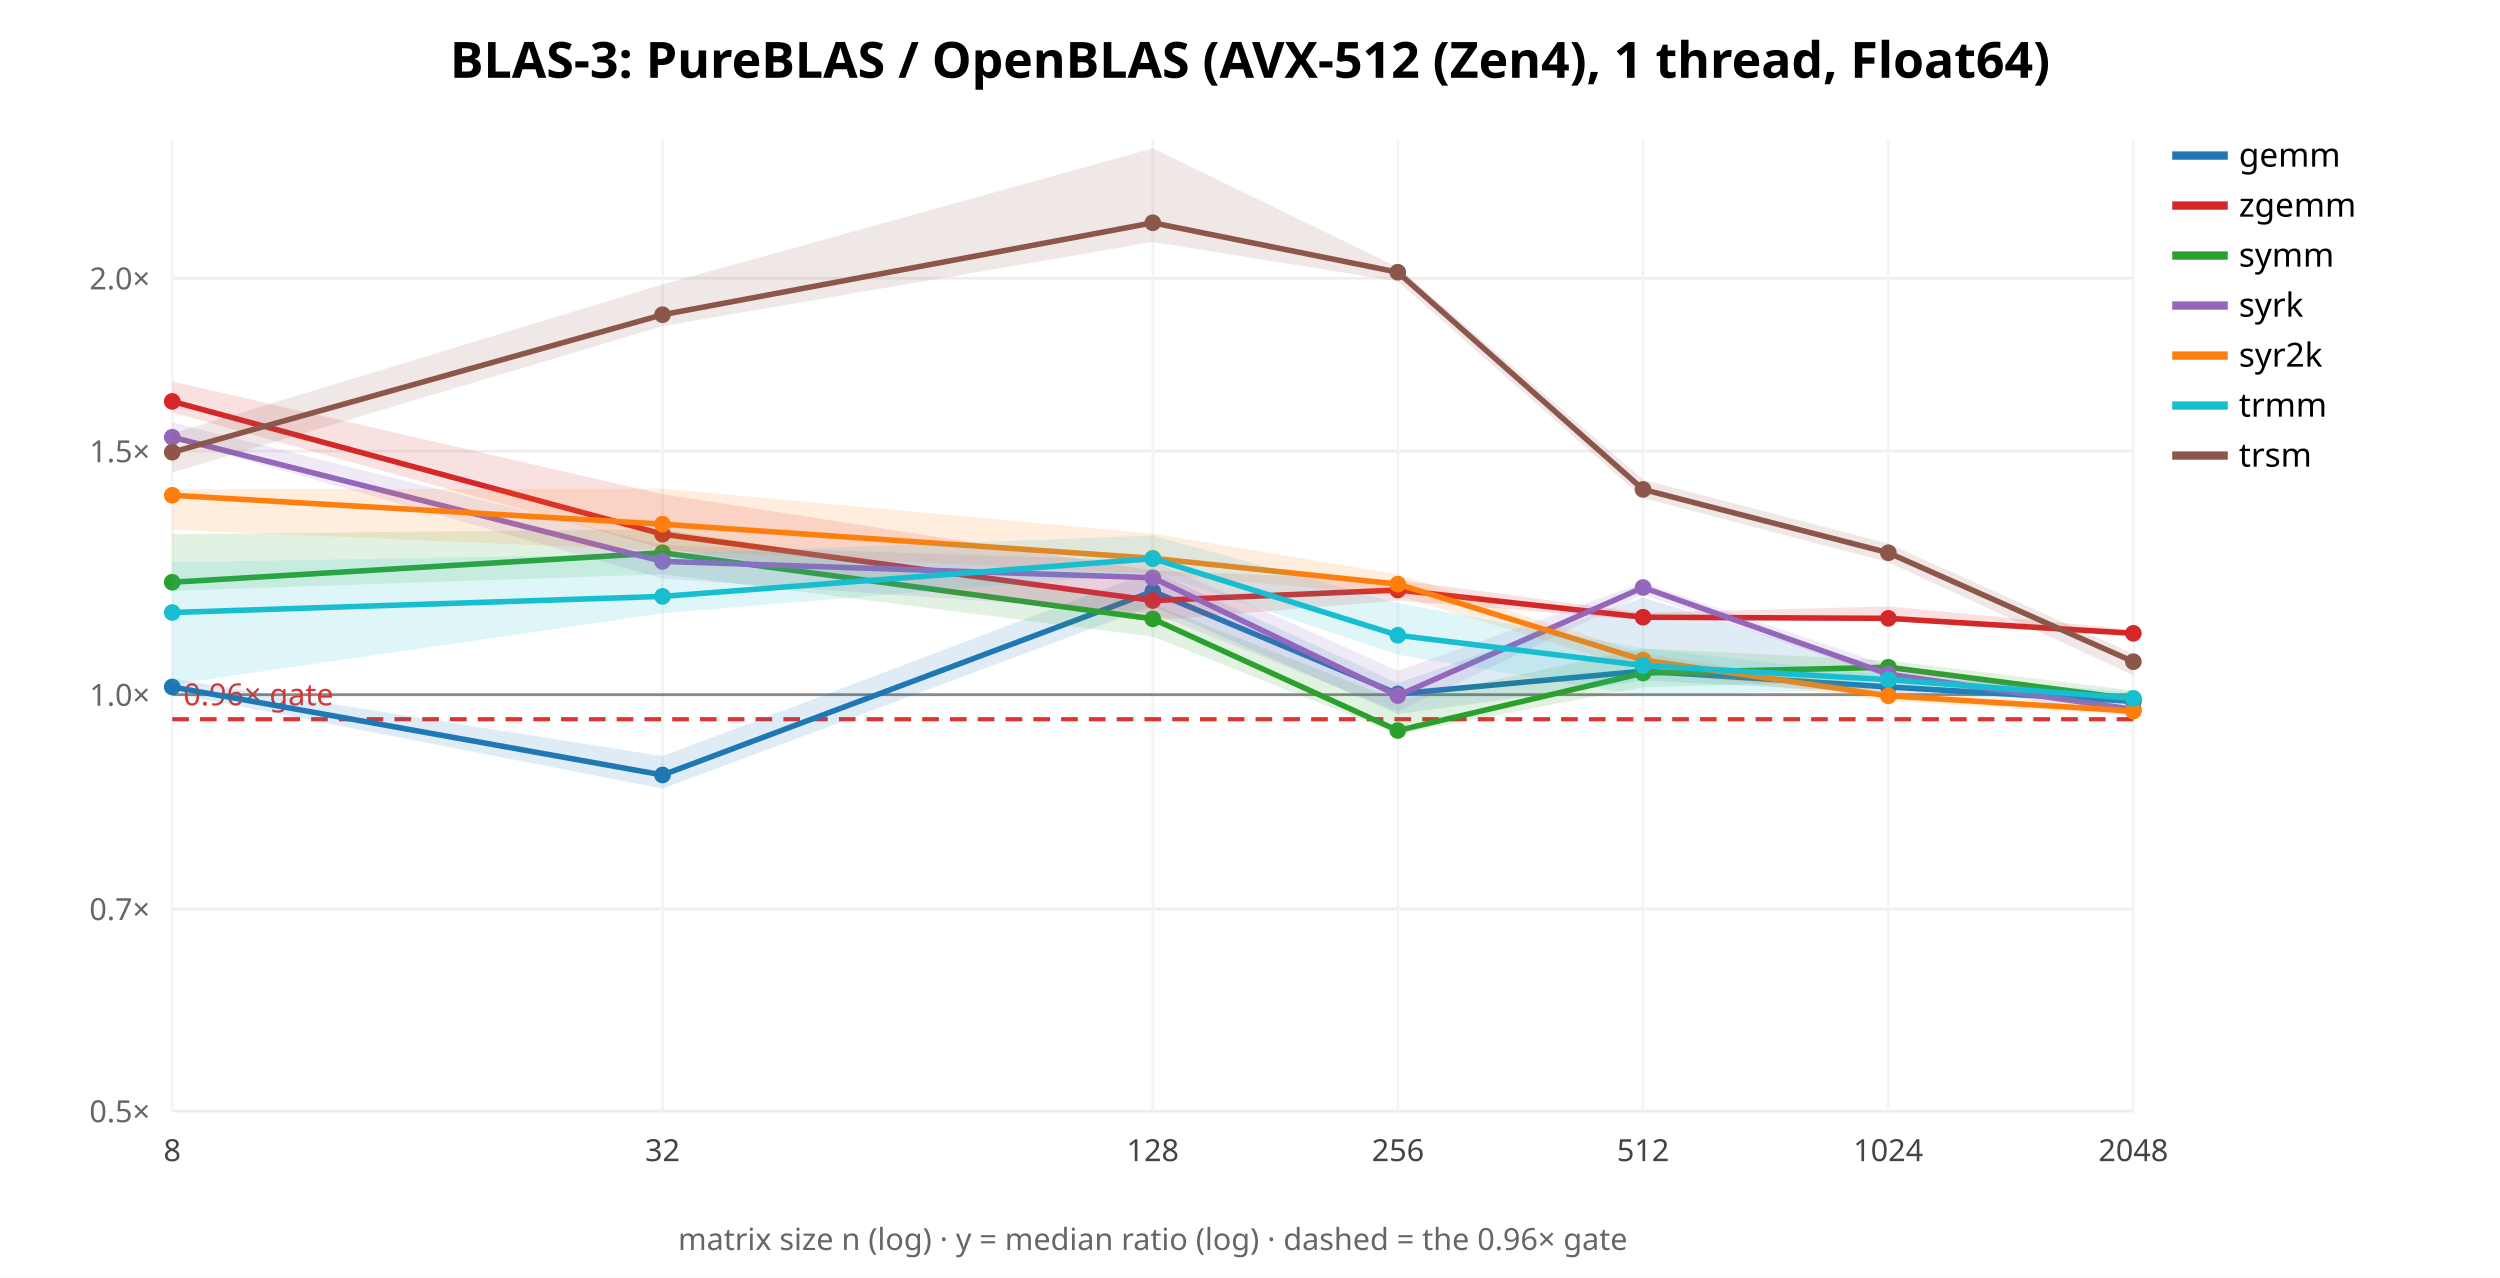
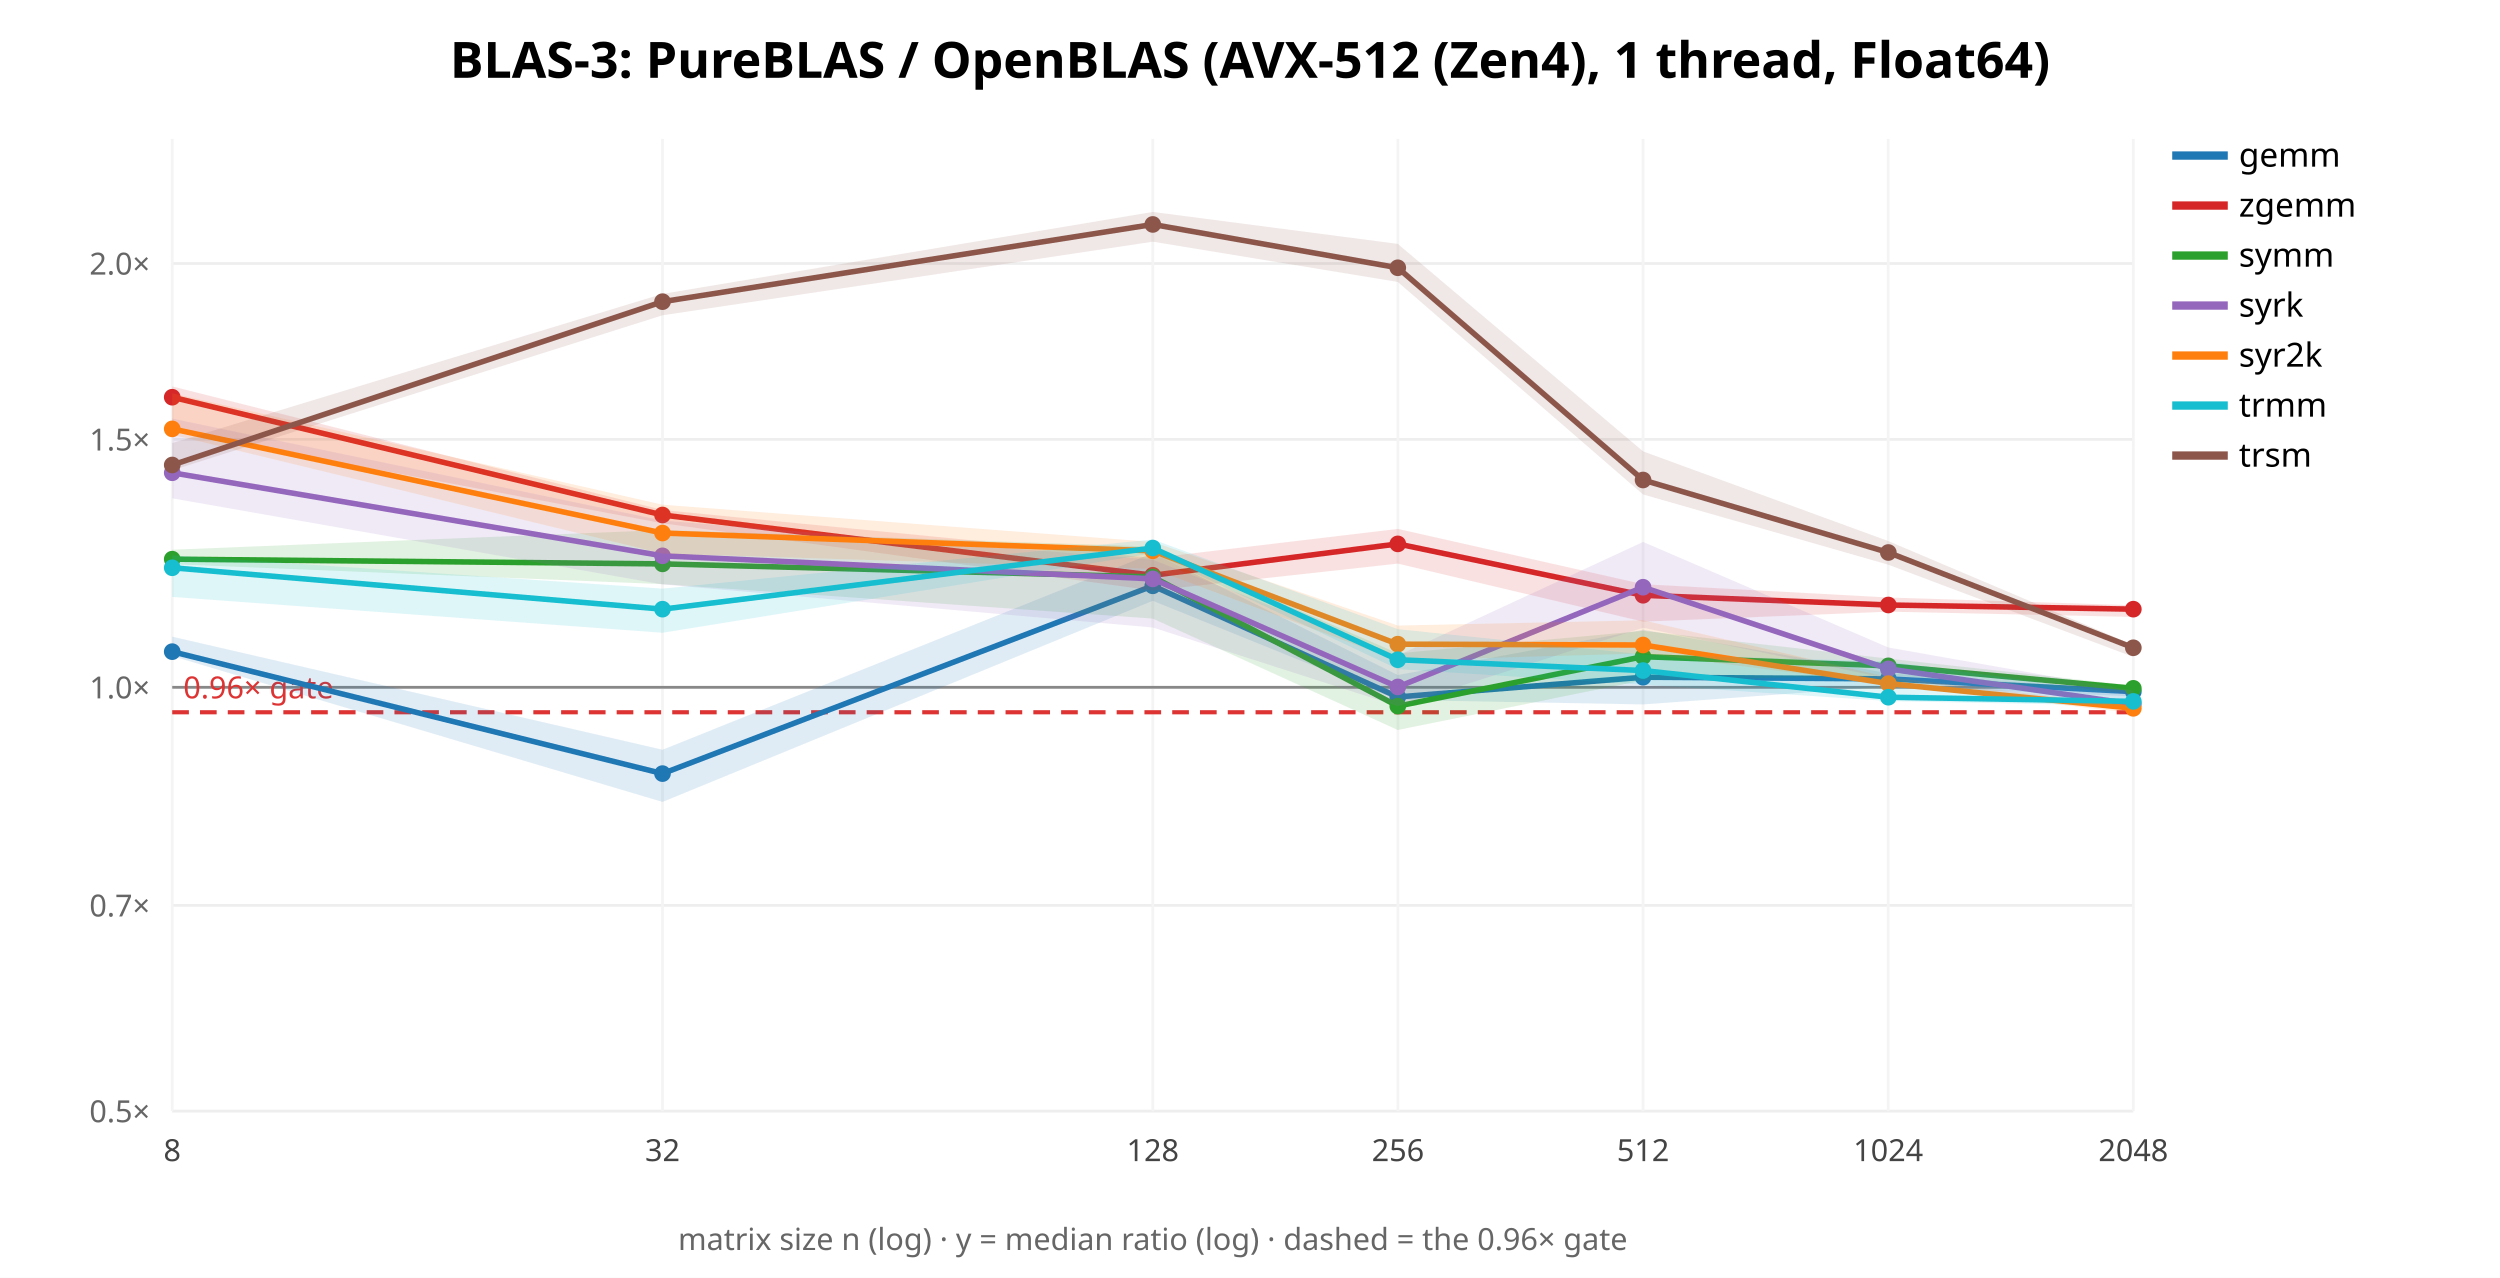
<svg xmlns="http://www.w3.org/2000/svg" width="900" height="460" font-family="sans-serif">
  <rect width="900" height="460" fill="white" />
  <text x="450.0" y="28" text-anchor="middle" font-size="18" font-weight="bold">BLAS-3: PureBLAS / OpenBLAS (AVX-512 (Zen4), 1 thread, Float64)</text>
  <line x1="62" y1="400.0" x2="768" y2="400.0" stroke="#eee" />
  <text x="54" y="404.0" text-anchor="end" font-size="11" fill="#666">0.5×</text>
-   <line x1="62" y1="327.229" x2="768" y2="327.229" stroke="#eee" />
-   <text x="54" y="331.229" text-anchor="end" font-size="11" fill="#666">0.7×</text>
-   <line x1="62" y1="250.089" x2="768" y2="250.089" stroke="#eee" />
-   <text x="54" y="254.089" text-anchor="end" font-size="11" fill="#666">1.0×</text>
-   <line x1="62" y1="162.396" x2="768" y2="162.396" stroke="#eee" />
-   <text x="54" y="166.396" text-anchor="end" font-size="11" fill="#666">1.5×</text>
-   <line x1="62" y1="100.177" x2="768" y2="100.177" stroke="#eee" />
-   <text x="54" y="104.177" text-anchor="end" font-size="11" fill="#666">2.0×</text>
+   <line x1="62" y1="325.938" x2="768" y2="325.938" stroke="#eee" />
+   <text x="54" y="329.938" text-anchor="end" font-size="11" fill="#666">0.7×</text>
+   <line x1="62" y1="247.43" x2="768" y2="247.43" stroke="#eee" />
+   <text x="54" y="251.43" text-anchor="end" font-size="11" fill="#666">1.0×</text>
+   <line x1="62" y1="158.182" x2="768" y2="158.182" stroke="#eee" />
+   <text x="54" y="162.182" text-anchor="end" font-size="11" fill="#666">1.5×</text>
+   <line x1="62" y1="94.859" x2="768" y2="94.859" stroke="#eee" />
+   <text x="54" y="98.859" text-anchor="end" font-size="11" fill="#666">2.0×</text>
  <line x1="62.0" y1="50" x2="62.0" y2="400" stroke="#f4f4f4" />
  <text x="62.0" y="418" text-anchor="middle" font-size="11" fill="#444">8</text>
  <line x1="238.5" y1="50" x2="238.5" y2="400" stroke="#f4f4f4" />
  <text x="238.5" y="418" text-anchor="middle" font-size="11" fill="#444">32</text>
  <line x1="415.0" y1="50" x2="415.0" y2="400" stroke="#f4f4f4" />
  <text x="415.0" y="418" text-anchor="middle" font-size="11" fill="#444">128</text>
  <line x1="503.25" y1="50" x2="503.25" y2="400" stroke="#f4f4f4" />
  <text x="503.25" y="418" text-anchor="middle" font-size="11" fill="#444">256</text>
  <line x1="591.5" y1="50" x2="591.5" y2="400" stroke="#f4f4f4" />
  <text x="591.5" y="418" text-anchor="middle" font-size="11" fill="#444">512</text>
  <line x1="679.75" y1="50" x2="679.75" y2="400" stroke="#f4f4f4" />
  <text x="679.75" y="418" text-anchor="middle" font-size="11" fill="#444">1024</text>
  <line x1="768.0" y1="50" x2="768.0" y2="400" stroke="#f4f4f4" />
  <text x="768.0" y="418" text-anchor="middle" font-size="11" fill="#444">2048</text>
-   <line x1="62" y1="250.089" x2="768" y2="250.089" stroke="#888" />
-   <line x1="62" y1="258.917" x2="768" y2="258.917" stroke="#d33" stroke-width="1.5" stroke-dasharray="6 4" />
-   <text x="66" y="253.917" font-size="11" fill="#d33">0.96× gate</text>
-   <polygon points="62.0,244.3 238.5,272.2 415.0,205.5 503.2,245.9 591.5,215.1 679.8,242.1 768.0,252.0 768.0,252.8 679.8,249.4 591.5,245.0 503.2,257.1 415.0,218.1 238.5,283.9 62.0,249.6" fill="#1f77b4" opacity="0.14" stroke="none" />
-   <polyline points="62.0,247.3 238.5,279.0 415.0,212.9 503.2,249.8 591.5,241.6 679.8,247.3 768.0,252.5" fill="none" stroke="#1f77b4" stroke-width="2" />
-   <circle cx="62.0" cy="247.3" r="3" fill="#1f77b4" />
-   <circle cx="238.5" cy="279.0" r="3" fill="#1f77b4" />
-   <circle cx="415.0" cy="212.9" r="3" fill="#1f77b4" />
-   <circle cx="503.2" cy="249.8" r="3" fill="#1f77b4" />
-   <circle cx="591.5" cy="241.6" r="3" fill="#1f77b4" />
-   <circle cx="679.8" cy="247.3" r="3" fill="#1f77b4" />
-   <circle cx="768.0" cy="252.5" r="3" fill="#1f77b4" />
+   <line x1="62" y1="247.43" x2="768" y2="247.43" stroke="#888" />
+   <line x1="62" y1="256.415" x2="768" y2="256.415" stroke="#d33" stroke-width="1.5" stroke-dasharray="6 4" />
+   <text x="66" y="251.415" font-size="11" fill="#d33">0.96× gate</text>
+   <polygon points="62.0,229.2 238.5,269.9 415.0,199.1 503.2,243.0 591.5,226.7 679.8,242.4 768.0,248.5 768.0,250.7 679.8,247.1 591.5,253.6 503.2,252.0 415.0,216.3 238.5,288.7 62.0,236.2" fill="#1f77b4" opacity="0.14" stroke="none" />
+   <polyline points="62.0,234.6 238.5,278.5 415.0,210.9 503.2,250.9 591.5,243.8 679.8,244.4 768.0,249.0" fill="none" stroke="#1f77b4" stroke-width="2" />
+   <circle cx="62.0" cy="234.6" r="3" fill="#1f77b4" />
+   <circle cx="238.5" cy="278.5" r="3" fill="#1f77b4" />
+   <circle cx="415.0" cy="210.9" r="3" fill="#1f77b4" />
+   <circle cx="503.2" cy="250.9" r="3" fill="#1f77b4" />
+   <circle cx="591.5" cy="243.8" r="3" fill="#1f77b4" />
+   <circle cx="679.8" cy="244.4" r="3" fill="#1f77b4" />
+   <circle cx="768.0" cy="249.0" r="3" fill="#1f77b4" />
  <line x1="782" y1="56" x2="802" y2="56" stroke="#1f77b4" stroke-width="3" />
  <text x="806" y="60" font-size="12">gemm</text>
-   <polygon points="62.0,137.3 238.5,177.9 415.0,205.4 503.2,208.8 591.5,220.6 679.8,218.3 768.0,226.7 768.0,229.1 679.8,223.6 591.5,223.2 503.2,216.2 415.0,223.4 238.5,197.4 62.0,148.5" fill="#d62728" opacity="0.14" stroke="none" />
-   <polyline points="62.0,144.5 238.5,192.3 415.0,216.2 503.2,212.4 591.5,222.2 679.8,222.6 768.0,228.0" fill="none" stroke="#d62728" stroke-width="2" />
-   <circle cx="62.0" cy="144.5" r="3" fill="#d62728" />
-   <circle cx="238.5" cy="192.3" r="3" fill="#d62728" />
-   <circle cx="415.0" cy="216.2" r="3" fill="#d62728" />
-   <circle cx="503.2" cy="212.4" r="3" fill="#d62728" />
-   <circle cx="591.5" cy="222.2" r="3" fill="#d62728" />
-   <circle cx="679.8" cy="222.6" r="3" fill="#d62728" />
-   <circle cx="768.0" cy="228.0" r="3" fill="#d62728" />
+   <polygon points="62.0,139.1 238.5,183.6 415.0,200.9 503.2,190.4 591.5,210.3 679.8,215.1 768.0,217.9 768.0,222.1 679.8,220.2 591.5,223.8 503.2,202.9 415.0,212.6 238.5,188.4 62.0,155.2" fill="#d62728" opacity="0.14" stroke="none" />
+   <polyline points="62.0,143.0 238.5,185.4 415.0,207.1 503.2,195.8 591.5,214.3 679.8,217.8 768.0,219.3" fill="none" stroke="#d62728" stroke-width="2" />
+   <circle cx="62.0" cy="143.0" r="3" fill="#d62728" />
+   <circle cx="238.5" cy="185.4" r="3" fill="#d62728" />
+   <circle cx="415.0" cy="207.1" r="3" fill="#d62728" />
+   <circle cx="503.2" cy="195.8" r="3" fill="#d62728" />
+   <circle cx="591.5" cy="214.3" r="3" fill="#d62728" />
+   <circle cx="679.8" cy="217.8" r="3" fill="#d62728" />
+   <circle cx="768.0" cy="219.3" r="3" fill="#d62728" />
  <line x1="782" y1="74" x2="802" y2="74" stroke="#d62728" stroke-width="3" />
  <text x="806" y="78" font-size="12">zgemm</text>
-   <polygon points="62.0,192.3 238.5,190.5 415.0,217.5 503.2,252.2 591.5,233.4 679.8,237.8 768.0,248.6 768.0,253.0 679.8,245.0 591.5,247.4 503.2,264.3 415.0,229.2 238.5,206.7 62.0,212.7" fill="#2ca02c" opacity="0.14" stroke="none" />
-   <polyline points="62.0,209.6 238.5,199.0 415.0,222.8 503.2,263.0 591.5,242.3 679.8,240.2 768.0,251.7" fill="none" stroke="#2ca02c" stroke-width="2" />
-   <circle cx="62.0" cy="209.6" r="3" fill="#2ca02c" />
-   <circle cx="238.5" cy="199.0" r="3" fill="#2ca02c" />
-   <circle cx="415.0" cy="222.8" r="3" fill="#2ca02c" />
-   <circle cx="503.2" cy="263.0" r="3" fill="#2ca02c" />
-   <circle cx="591.5" cy="242.3" r="3" fill="#2ca02c" />
-   <circle cx="679.8" cy="240.2" r="3" fill="#2ca02c" />
-   <circle cx="768.0" cy="251.7" r="3" fill="#2ca02c" />
+   <polygon points="62.0,197.9 238.5,190.8 415.0,196.8 503.2,235.2 591.5,227.1 679.8,237.1 768.0,246.8 768.0,249.6 679.8,243.2 591.5,244.9 503.2,262.8 415.0,222.7 238.5,210.3 62.0,203.1" fill="#2ca02c" opacity="0.14" stroke="none" />
+   <polyline points="62.0,201.3 238.5,203.0 415.0,207.7 503.2,254.2 591.5,236.4 679.8,239.7 768.0,247.8" fill="none" stroke="#2ca02c" stroke-width="2" />
+   <circle cx="62.0" cy="201.3" r="3" fill="#2ca02c" />
+   <circle cx="238.5" cy="203.0" r="3" fill="#2ca02c" />
+   <circle cx="415.0" cy="207.7" r="3" fill="#2ca02c" />
+   <circle cx="503.2" cy="254.2" r="3" fill="#2ca02c" />
+   <circle cx="591.5" cy="236.4" r="3" fill="#2ca02c" />
+   <circle cx="679.8" cy="239.7" r="3" fill="#2ca02c" />
+   <circle cx="768.0" cy="247.8" r="3" fill="#2ca02c" />
  <line x1="782" y1="92" x2="802" y2="92" stroke="#2ca02c" stroke-width="3" />
  <text x="806" y="96" font-size="12">symm</text>
-   <polygon points="62.0,152.1 238.5,196.3 415.0,201.8 503.2,241.5 591.5,209.8 679.8,239.6 768.0,252.5 768.0,257.8 679.8,244.0 591.5,214.1 503.2,256.2 415.0,220.6 238.5,208.3 62.0,158.1" fill="#9467bd" opacity="0.14" stroke="none" />
-   <polyline points="62.0,157.4 238.5,202.1 415.0,208.0 503.2,250.4 591.5,211.5 679.8,242.7 768.0,255.4" fill="none" stroke="#9467bd" stroke-width="2" />
-   <circle cx="62.0" cy="157.4" r="3" fill="#9467bd" />
-   <circle cx="238.5" cy="202.1" r="3" fill="#9467bd" />
-   <circle cx="415.0" cy="208.0" r="3" fill="#9467bd" />
-   <circle cx="503.2" cy="250.4" r="3" fill="#9467bd" />
-   <circle cx="591.5" cy="211.5" r="3" fill="#9467bd" />
-   <circle cx="679.8" cy="242.7" r="3" fill="#9467bd" />
-   <circle cx="768.0" cy="255.4" r="3" fill="#9467bd" />
+   <polygon points="62.0,150.7 238.5,187.4 415.0,201.5 503.2,236.0 591.5,195.1 679.8,233.1 768.0,248.7 768.0,255.3 679.8,244.3 591.5,226.0 503.2,254.2 415.0,225.9 238.5,210.4 62.0,179.4" fill="#9467bd" opacity="0.14" stroke="none" />
+   <polyline points="62.0,170.2 238.5,200.1 415.0,208.4 503.2,247.3 591.5,211.4 679.8,240.8 768.0,253.5" fill="none" stroke="#9467bd" stroke-width="2" />
+   <circle cx="62.0" cy="170.2" r="3" fill="#9467bd" />
+   <circle cx="238.5" cy="200.1" r="3" fill="#9467bd" />
+   <circle cx="415.0" cy="208.4" r="3" fill="#9467bd" />
+   <circle cx="503.2" cy="247.3" r="3" fill="#9467bd" />
+   <circle cx="591.5" cy="211.4" r="3" fill="#9467bd" />
+   <circle cx="679.8" cy="240.8" r="3" fill="#9467bd" />
+   <circle cx="768.0" cy="253.5" r="3" fill="#9467bd" />
  <line x1="782" y1="110" x2="802" y2="110" stroke="#9467bd" stroke-width="3" />
  <text x="806" y="114" font-size="12">syrk</text>
-   <polygon points="62.0,176.1 238.5,175.9 415.0,192.1 503.2,206.7 591.5,235.3 679.8,248.7 768.0,254.1 768.0,257.6 679.8,252.3 591.5,241.3 503.2,214.4 415.0,206.5 238.5,198.2 62.0,190.7" fill="#ff7f0e" opacity="0.14" stroke="none" />
-   <polyline points="62.0,178.3 238.5,188.7 415.0,201.0 503.2,210.3 591.5,237.6 679.8,250.5 768.0,256.0" fill="none" stroke="#ff7f0e" stroke-width="2" />
-   <circle cx="62.0" cy="178.3" r="3" fill="#ff7f0e" />
-   <circle cx="238.5" cy="188.7" r="3" fill="#ff7f0e" />
-   <circle cx="415.0" cy="201.0" r="3" fill="#ff7f0e" />
-   <circle cx="503.2" cy="210.3" r="3" fill="#ff7f0e" />
-   <circle cx="591.5" cy="237.6" r="3" fill="#ff7f0e" />
-   <circle cx="679.8" cy="250.5" r="3" fill="#ff7f0e" />
-   <circle cx="768.0" cy="256.0" r="3" fill="#ff7f0e" />
+   <polygon points="62.0,141.6 238.5,181.7 415.0,195.1 503.2,225.2 591.5,223.3 679.8,243.8 768.0,254.1 768.0,256.7 679.8,246.6 591.5,235.2 503.2,237.8 415.0,204.8 238.5,199.3 62.0,156.5" fill="#ff7f0e" opacity="0.14" stroke="none" />
+   <polyline points="62.0,154.4 238.5,191.9 415.0,198.3 503.2,231.9 591.5,232.2 679.8,246.1 768.0,255.0" fill="none" stroke="#ff7f0e" stroke-width="2" />
+   <circle cx="62.0" cy="154.4" r="3" fill="#ff7f0e" />
+   <circle cx="238.5" cy="191.9" r="3" fill="#ff7f0e" />
+   <circle cx="415.0" cy="198.3" r="3" fill="#ff7f0e" />
+   <circle cx="503.2" cy="231.9" r="3" fill="#ff7f0e" />
+   <circle cx="591.5" cy="232.2" r="3" fill="#ff7f0e" />
+   <circle cx="679.8" cy="246.1" r="3" fill="#ff7f0e" />
+   <circle cx="768.0" cy="255.0" r="3" fill="#ff7f0e" />
  <line x1="782" y1="128" x2="802" y2="128" stroke="#ff7f0e" stroke-width="3" />
  <text x="806" y="132" font-size="12">syr2k</text>
-   <polygon points="62.0,202.4 238.5,199.4 415.0,192.8 503.2,217.1 591.5,233.5 679.8,243.2 768.0,249.0 768.0,254.7 679.8,247.6 591.5,250.6 503.2,235.7 415.0,206.2 238.5,220.8 62.0,246.4" fill="#17becf" opacity="0.14" stroke="none" />
-   <polyline points="62.0,220.5 238.5,214.7 415.0,201.1 503.2,228.7 591.5,239.6 679.8,244.7 768.0,251.4" fill="none" stroke="#17becf" stroke-width="2" />
-   <circle cx="62.0" cy="220.5" r="3" fill="#17becf" />
-   <circle cx="238.5" cy="214.7" r="3" fill="#17becf" />
-   <circle cx="415.0" cy="201.1" r="3" fill="#17becf" />
-   <circle cx="503.2" cy="228.7" r="3" fill="#17becf" />
-   <circle cx="591.5" cy="239.6" r="3" fill="#17becf" />
-   <circle cx="679.8" cy="244.7" r="3" fill="#17becf" />
-   <circle cx="768.0" cy="251.4" r="3" fill="#17becf" />
+   <polygon points="62.0,199.9 238.5,211.9 415.0,194.2 503.2,226.5 591.5,235.6 679.8,238.1 768.0,250.2 768.0,254.1 679.8,252.4 591.5,246.5 503.2,240.9 415.0,199.2 238.5,227.8 62.0,214.9" fill="#17becf" opacity="0.14" stroke="none" />
+   <polyline points="62.0,204.4 238.5,219.3 415.0,197.3 503.2,237.5 591.5,241.4 679.8,251.0 768.0,252.5" fill="none" stroke="#17becf" stroke-width="2" />
+   <circle cx="62.0" cy="204.4" r="3" fill="#17becf" />
+   <circle cx="238.5" cy="219.3" r="3" fill="#17becf" />
+   <circle cx="415.0" cy="197.3" r="3" fill="#17becf" />
+   <circle cx="503.2" cy="237.5" r="3" fill="#17becf" />
+   <circle cx="591.5" cy="241.4" r="3" fill="#17becf" />
+   <circle cx="679.8" cy="251.0" r="3" fill="#17becf" />
+   <circle cx="768.0" cy="252.5" r="3" fill="#17becf" />
  <line x1="782" y1="146" x2="802" y2="146" stroke="#17becf" stroke-width="3" />
  <text x="806" y="150" font-size="12">trmm</text>
-   <polygon points="62.0,156.1 238.5,102.4 415.0,53.4 503.2,96.2 591.5,172.7 679.8,195.7 768.0,235.4 768.0,243.1 679.8,202.4 591.5,179.3 503.2,101.3 415.0,87.1 238.5,117.4 62.0,170.1" fill="#8c564b" opacity="0.14" stroke="none" />
-   <polyline points="62.0,162.8 238.5,113.3 415.0,80.2 503.2,98.0 591.5,176.2 679.8,199.0 768.0,238.2" fill="none" stroke="#8c564b" stroke-width="2" />
-   <circle cx="62.0" cy="162.8" r="3" fill="#8c564b" />
-   <circle cx="238.5" cy="113.3" r="3" fill="#8c564b" />
-   <circle cx="415.0" cy="80.2" r="3" fill="#8c564b" />
-   <circle cx="503.2" cy="98.0" r="3" fill="#8c564b" />
-   <circle cx="591.5" cy="176.2" r="3" fill="#8c564b" />
-   <circle cx="679.8" cy="199.0" r="3" fill="#8c564b" />
-   <circle cx="768.0" cy="238.2" r="3" fill="#8c564b" />
+   <polygon points="62.0,159.5 238.5,105.8 415.0,76.3 503.2,87.8 591.5,162.5 679.8,194.8 768.0,232.2 768.0,236.5 679.8,203.3 591.5,178.0 503.2,101.5 415.0,87.0 238.5,113.5 62.0,169.3" fill="#8c564b" opacity="0.14" stroke="none" />
+   <polyline points="62.0,167.4 238.5,108.6 415.0,80.8 503.2,96.4 591.5,172.8 679.8,198.9 768.0,233.2" fill="none" stroke="#8c564b" stroke-width="2" />
+   <circle cx="62.0" cy="167.4" r="3" fill="#8c564b" />
+   <circle cx="238.5" cy="108.6" r="3" fill="#8c564b" />
+   <circle cx="415.0" cy="80.8" r="3" fill="#8c564b" />
+   <circle cx="503.2" cy="96.4" r="3" fill="#8c564b" />
+   <circle cx="591.5" cy="172.8" r="3" fill="#8c564b" />
+   <circle cx="679.8" cy="198.9" r="3" fill="#8c564b" />
+   <circle cx="768.0" cy="233.2" r="3" fill="#8c564b" />
  <line x1="782" y1="164" x2="802" y2="164" stroke="#8c564b" stroke-width="3" />
  <text x="806" y="168" font-size="12">trsm</text>
  <text x="415.0" y="450" text-anchor="middle" font-size="11" fill="#666">matrix size n (log) · y = median ratio (log) · dashed = the 0.96× gate</text>
</svg>
